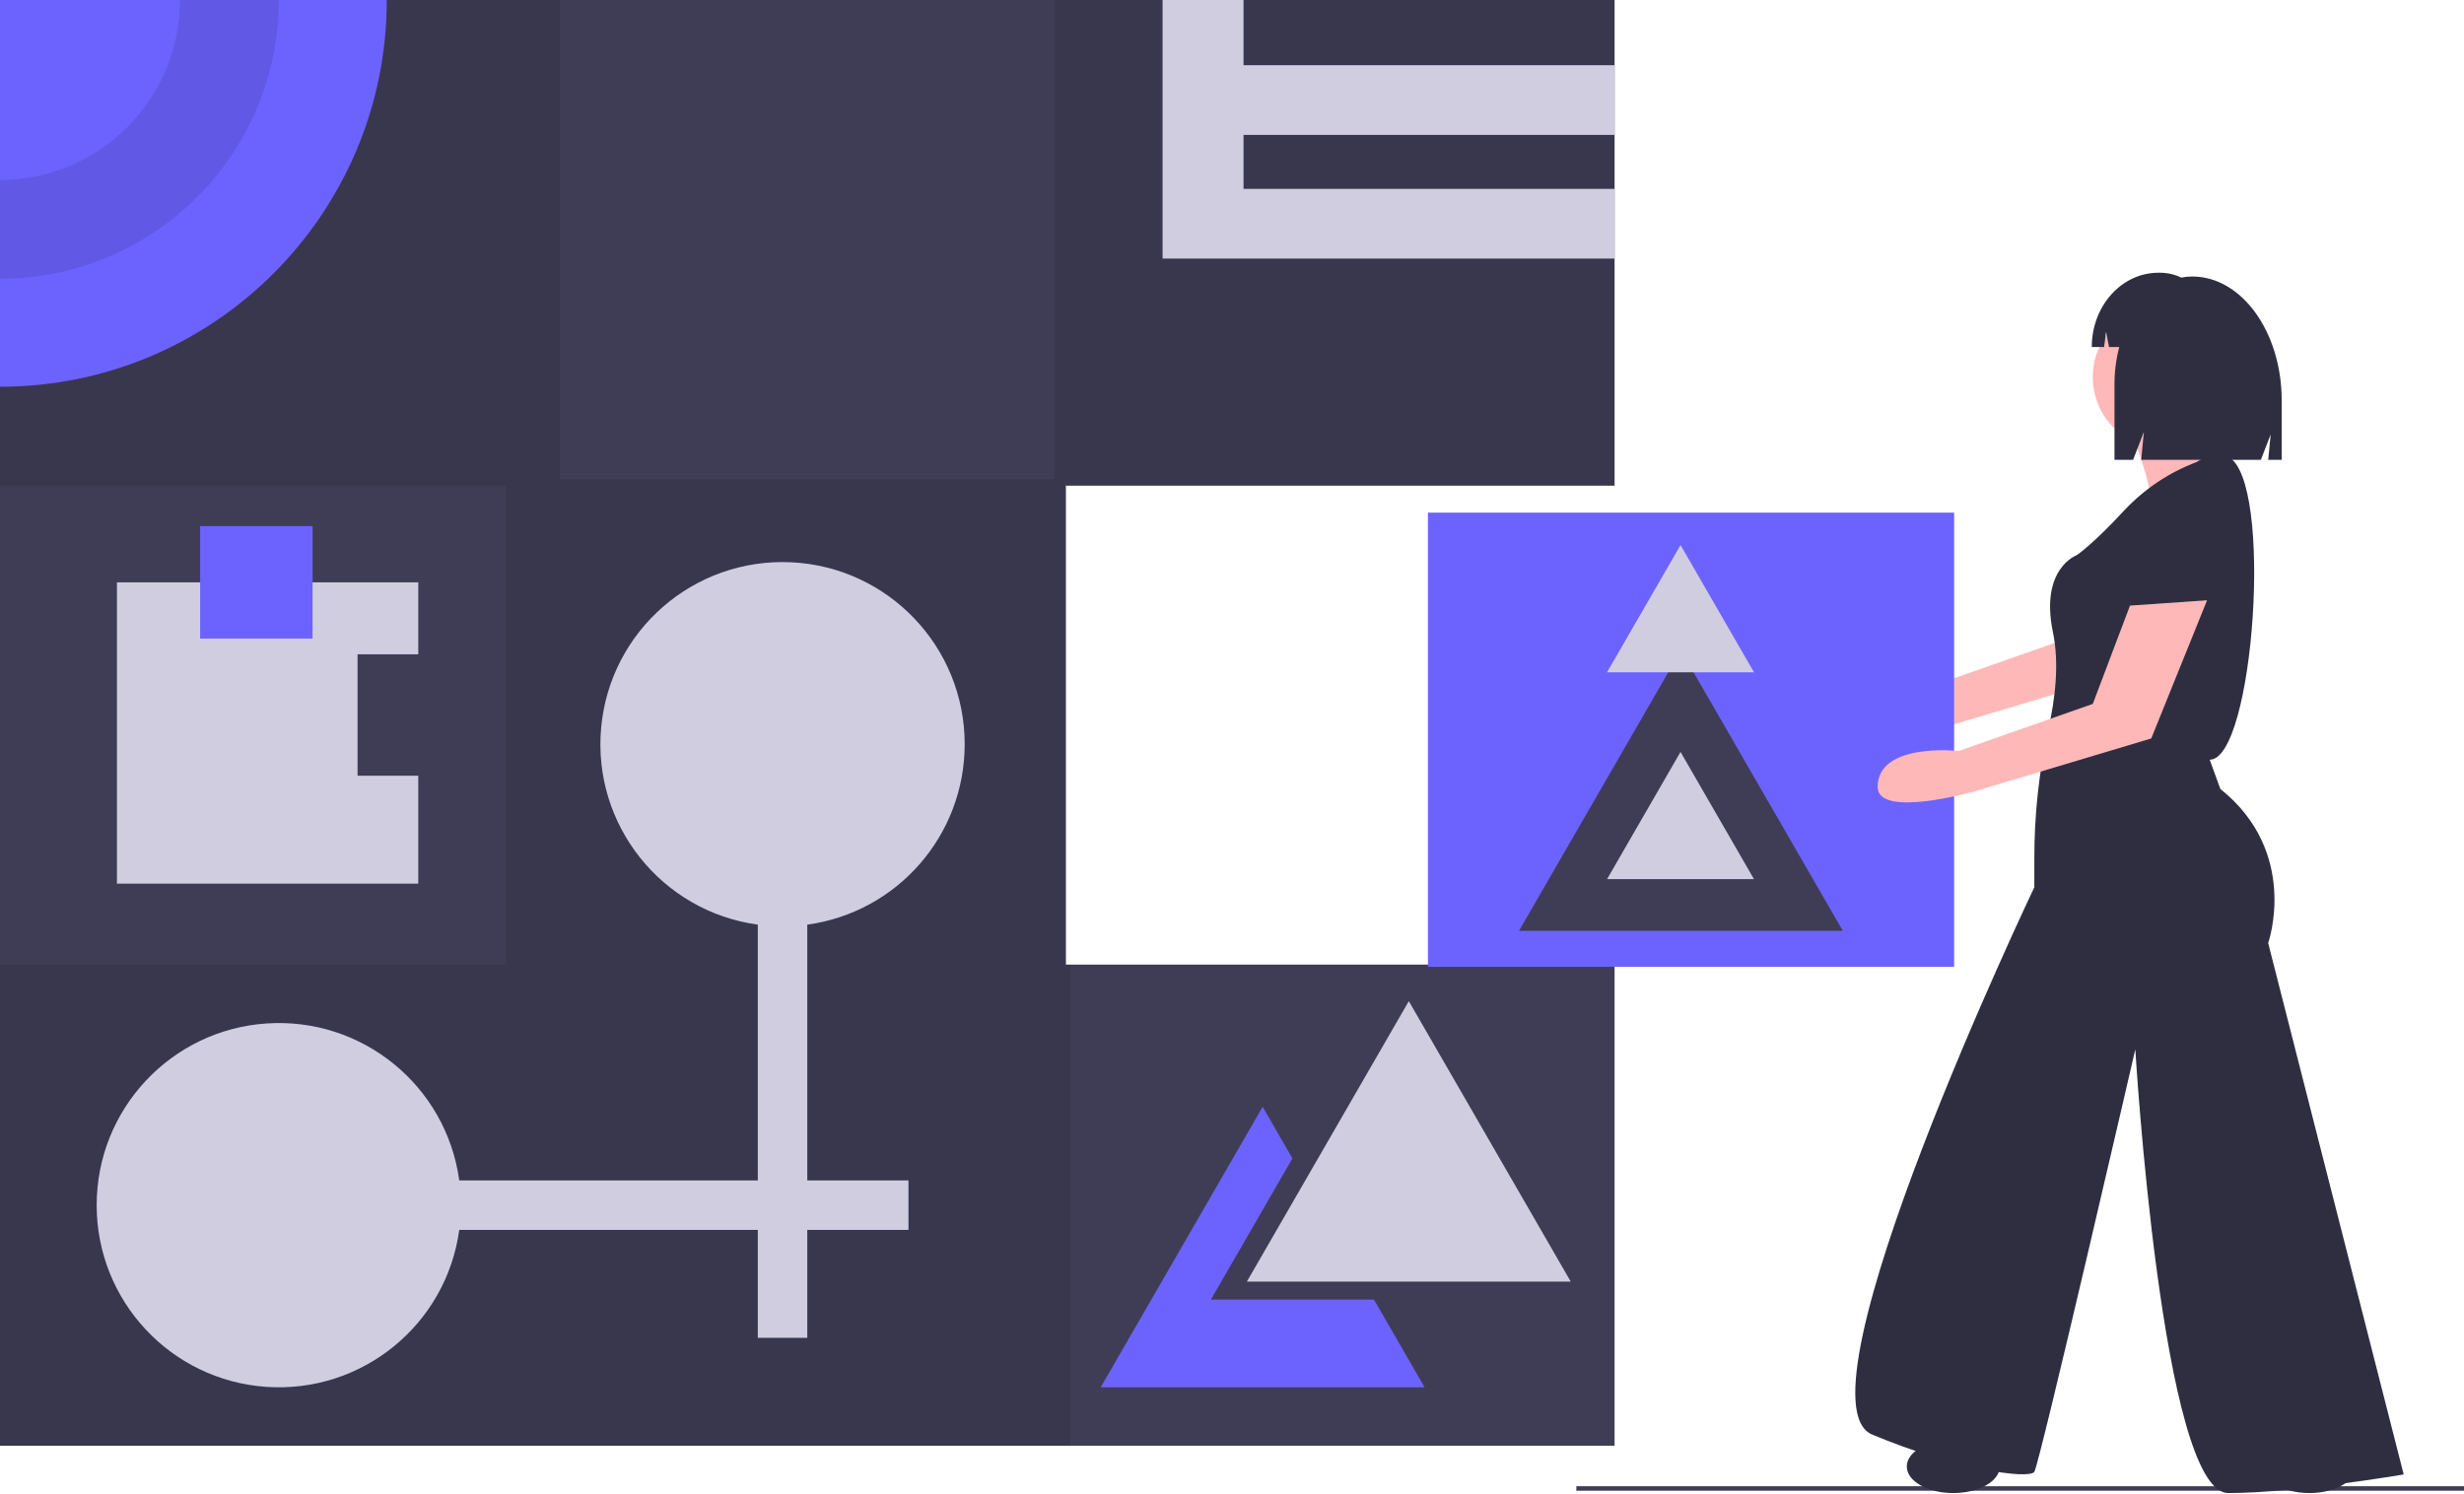
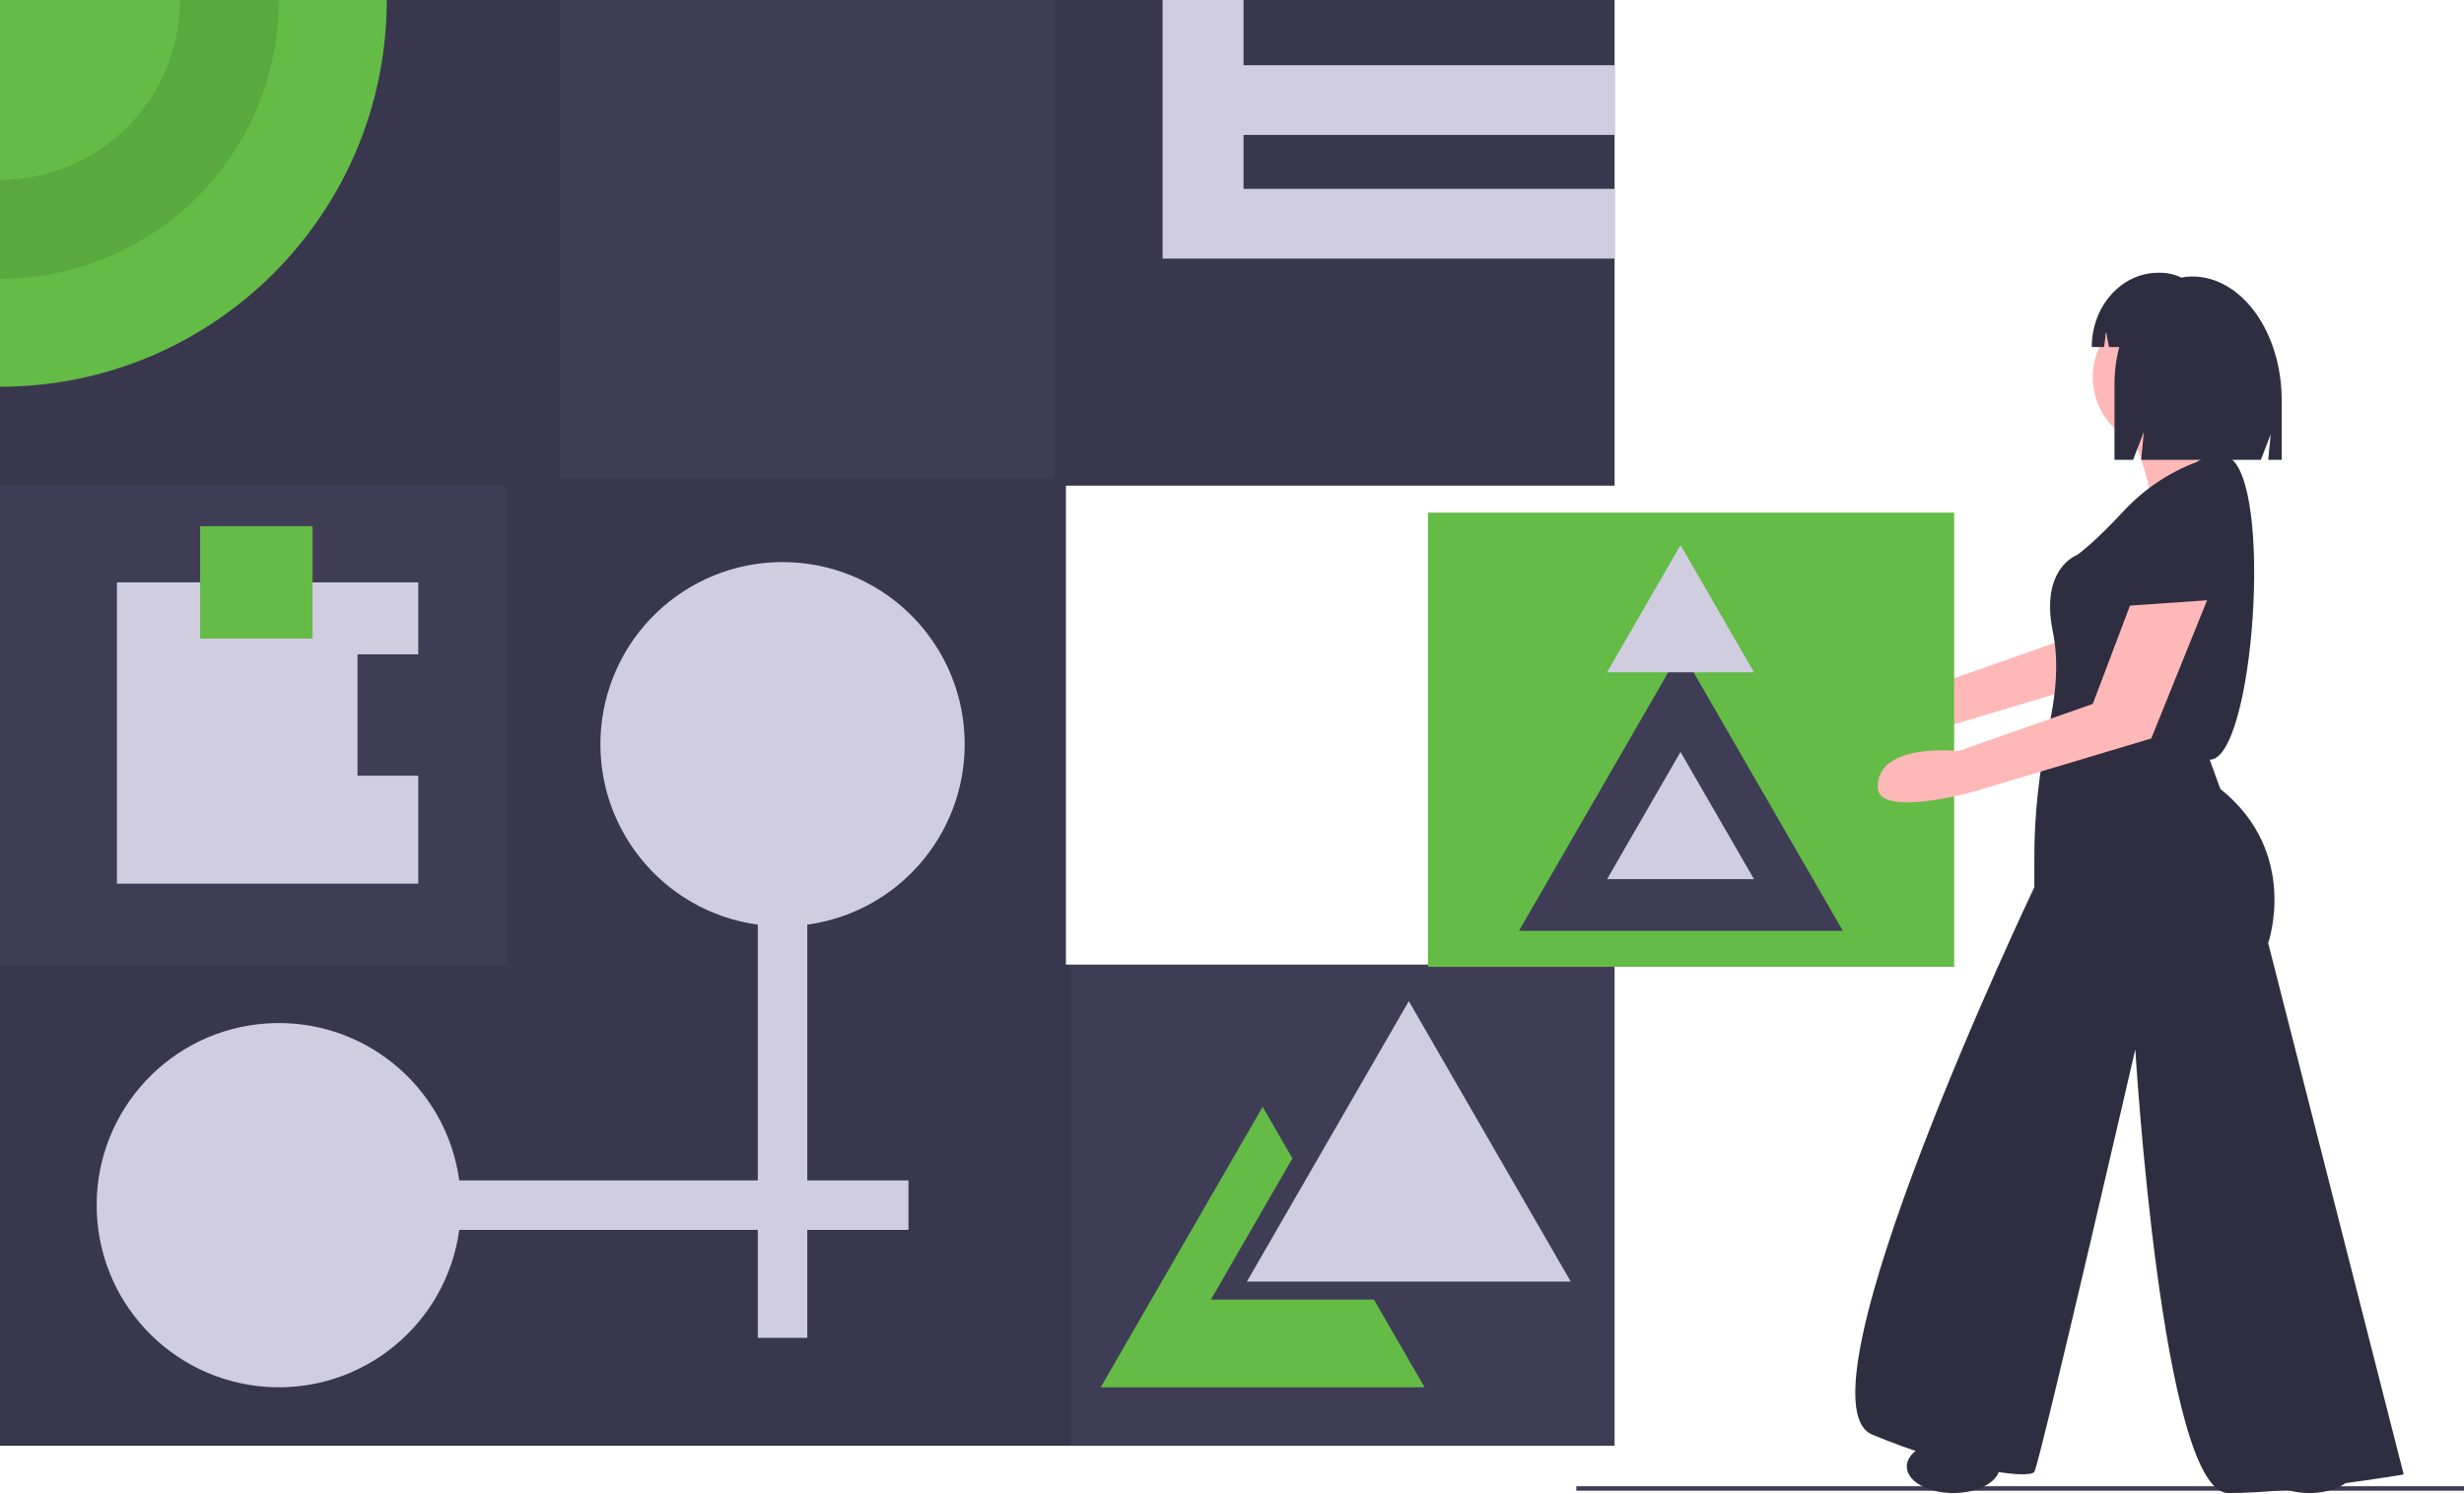
<svg xmlns="http://www.w3.org/2000/svg" id="a5860ba0-ef67-4914-ac96-07e2ebcccb4f" data-name="Layer 1" width="1095.74" height="664.034" viewBox="0 0 1095.74 664.034">
  <rect x="701" y="661" width="394.74" height="2" fill="#3f3d56" />
  <polygon points="474 429 474 216 718 216 718 0 0 0 0 643 718 643 718 429 474 429" fill="#3f3d56" />
  <polygon points="718 216 718 0 469 0 469 213 249 213 249 0 0 0 0 216 225 216 225 429 0 429 0 643 476 643 476 429 474 429 474 216 718 216" opacity="0.1" />
-   <path d="M224.13,117.983a172.004,172.004,0,0,1-172,172v-172Z" transform="translate(-52.12988 -117.9828)" fill="#6c63ff" />
+   <path d="M224.13,117.983a172.004,172.004,0,0,1-172,172v-172Z" transform="translate(-52.12988 -117.9828)" fill="#64bb46ff" />
  <path d="M132.13,117.983a80.004,80.004,0,0,1-80,80v44a124.004,124.004,0,0,0,124-124Z" transform="translate(-52.12988 -117.9828)" opacity="0.1" />
  <polygon points="718 60 718 29 553 29 553 0 517 0 517 29 517 60 517 84 517 115 553 115 718 115 718 84 553 84 553 60 718 60" fill="#d0cde1" />
  <path d="M481.13,448.983a81,81,0,1,0-92,80.236V642.983H256.366a81,81,0,1,0,0,22H389.13v48h22v-48h45v-22h-45V529.219A81,81,0,0,0,481.13,448.983Z" transform="translate(-52.12988 -117.9828)" fill="#d0cde1" />
  <polygon points="626.5 445.263 662.508 507.631 698.517 570 626.5 570 554.483 570 590.492 507.631 626.5 445.263" fill="#d0cde1" />
-   <polygon points="610.5 578 538.483 578 574.492 515.631 574.742 515.198 561.5 492.263 525.492 554.631 489.483 617 561.5 617 633.517 617 611 578 610.5 578" fill="#6c63ff" />
+   <polygon points="610.5 578 538.483 578 574.492 515.631 574.742 515.198 561.5 492.263 525.492 554.631 489.483 617 561.5 617 633.517 617 611 578 610.5 578" fill="#64bb46ff" />
  <polygon points="159 345 159 291 186 291 186 259 52 259 52 393 186 393 186 345 159 345" fill="#d0cde1" />
-   <rect x="89" y="234" width="50" height="50" fill="#6c63ff" />
+   <rect x="89" y="234" width="50" height="50" fill="#64bb46ff" />
  <path d="M989.162,357.832,972.618,401.555l-59.664,20.935s-36-4-36,16c0,14.181,43,2,43,2l78.662-23.573,24.816-61.449Z" transform="translate(-52.12988 -117.9828)" fill="#ffb8b8" />
-   <rect x="635" y="228" width="234" height="202" fill="#6c63ff" />
+   <rect x="635" y="228" width="234" height="202" fill="#64bb46ff" />
  <polygon points="747.5 289.263 783.508 351.631 819.517 414 747.5 414 675.483 414 711.492 351.631 747.5 289.263" fill="#3f3d56" />
  <polygon points="747.331 334.415 763.665 362.708 780 391 747.331 391 714.661 391 730.996 362.708 747.331 334.415" fill="#d0cde1" />
  <polygon points="747.331 242.415 763.665 270.708 780 299 747.331 299 714.661 299 730.996 270.708 747.331 242.415" fill="#d0cde1" />
  <path d="M1024.154,329.42s-16.544-2.363-24.816,28.361-10.635,33.088-10.635,33.088,48.45,7.09,49.632,4.727S1048.97,336.511,1024.154,329.42Z" transform="translate(-52.12988 -117.9828)" fill="#2f2e41" />
  <circle cx="962.57" cy="167.714" r="31.906" fill="#ffb8b8" />
  <path d="M1000.52,311.695s10.635,27.179,7.09,30.725,43.723,8.272,43.723,8.272,3.545-17.726-10.635-28.361c0,0-5.909-17.726-4.727-21.271S1000.52,311.695,1000.52,311.695Z" transform="translate(-52.12988 -117.9828)" fill="#ffb8b8" />
  <path d="M1028.881,323.512a85.216,85.216,0,0,0-31.906,21.271c-14.181,15.362-21.271,20.089-21.271,20.089s-16.544,5.909-10.635,34.27c2.954,14.181.886,30.134-1.92,42.542a265.822,265.822,0,0,0-6.352,58.656v12.247s-108.718,228.071-72.085,243.433,69.721,20.089,72.085,16.544,44.905-187.893,44.905-187.893,11.817,197.346,41.36,197.346,77.993-8.272,77.993-8.272l-60.267-236.343s14.181-40.178-21.271-68.539l-4.727-12.999c19.604.01,28.566-124.07,8.272-134.715C1043.061,321.148,1038.334,317.603,1028.881,323.512Z" transform="translate(-52.12988 -117.9828)" fill="#2f2e41" />
  <path d="M999.338,387.324l-16.544,43.723-59.664,20.935s-36-4-36,16c0,14.181,43,2,43,2l78.662-23.573,24.816-61.449Z" transform="translate(-52.12988 -117.9828)" fill="#ffb8b8" />
  <ellipse cx="868.624" cy="652.217" rx="20.68" ry="11.817" fill="#2f2e41" />
  <ellipse cx="1026.974" cy="652.217" rx="20.68" ry="11.817" fill="#2f2e41" />
  <path d="M1027.017,240.954h-0a25.341,25.341,0,0,0-4.893.487,21.442,21.442,0,0,0-9.34-2.153h-.848c-16.345,0-29.595,14.79-29.595,33.035v0h5.477l.885-6.732L990,272.323h4.562a64.576,64.576,0,0,0-2.119,16.55v33.624h8.28l4.794-12.458-1.198,12.458h53.223l4.358-11.325-1.09,11.325h5.992V296.096C1066.803,265.642,1048.99,240.954,1027.017,240.954Z" transform="translate(-52.12988 -117.9828)" fill="#2f2e41" />
</svg>
